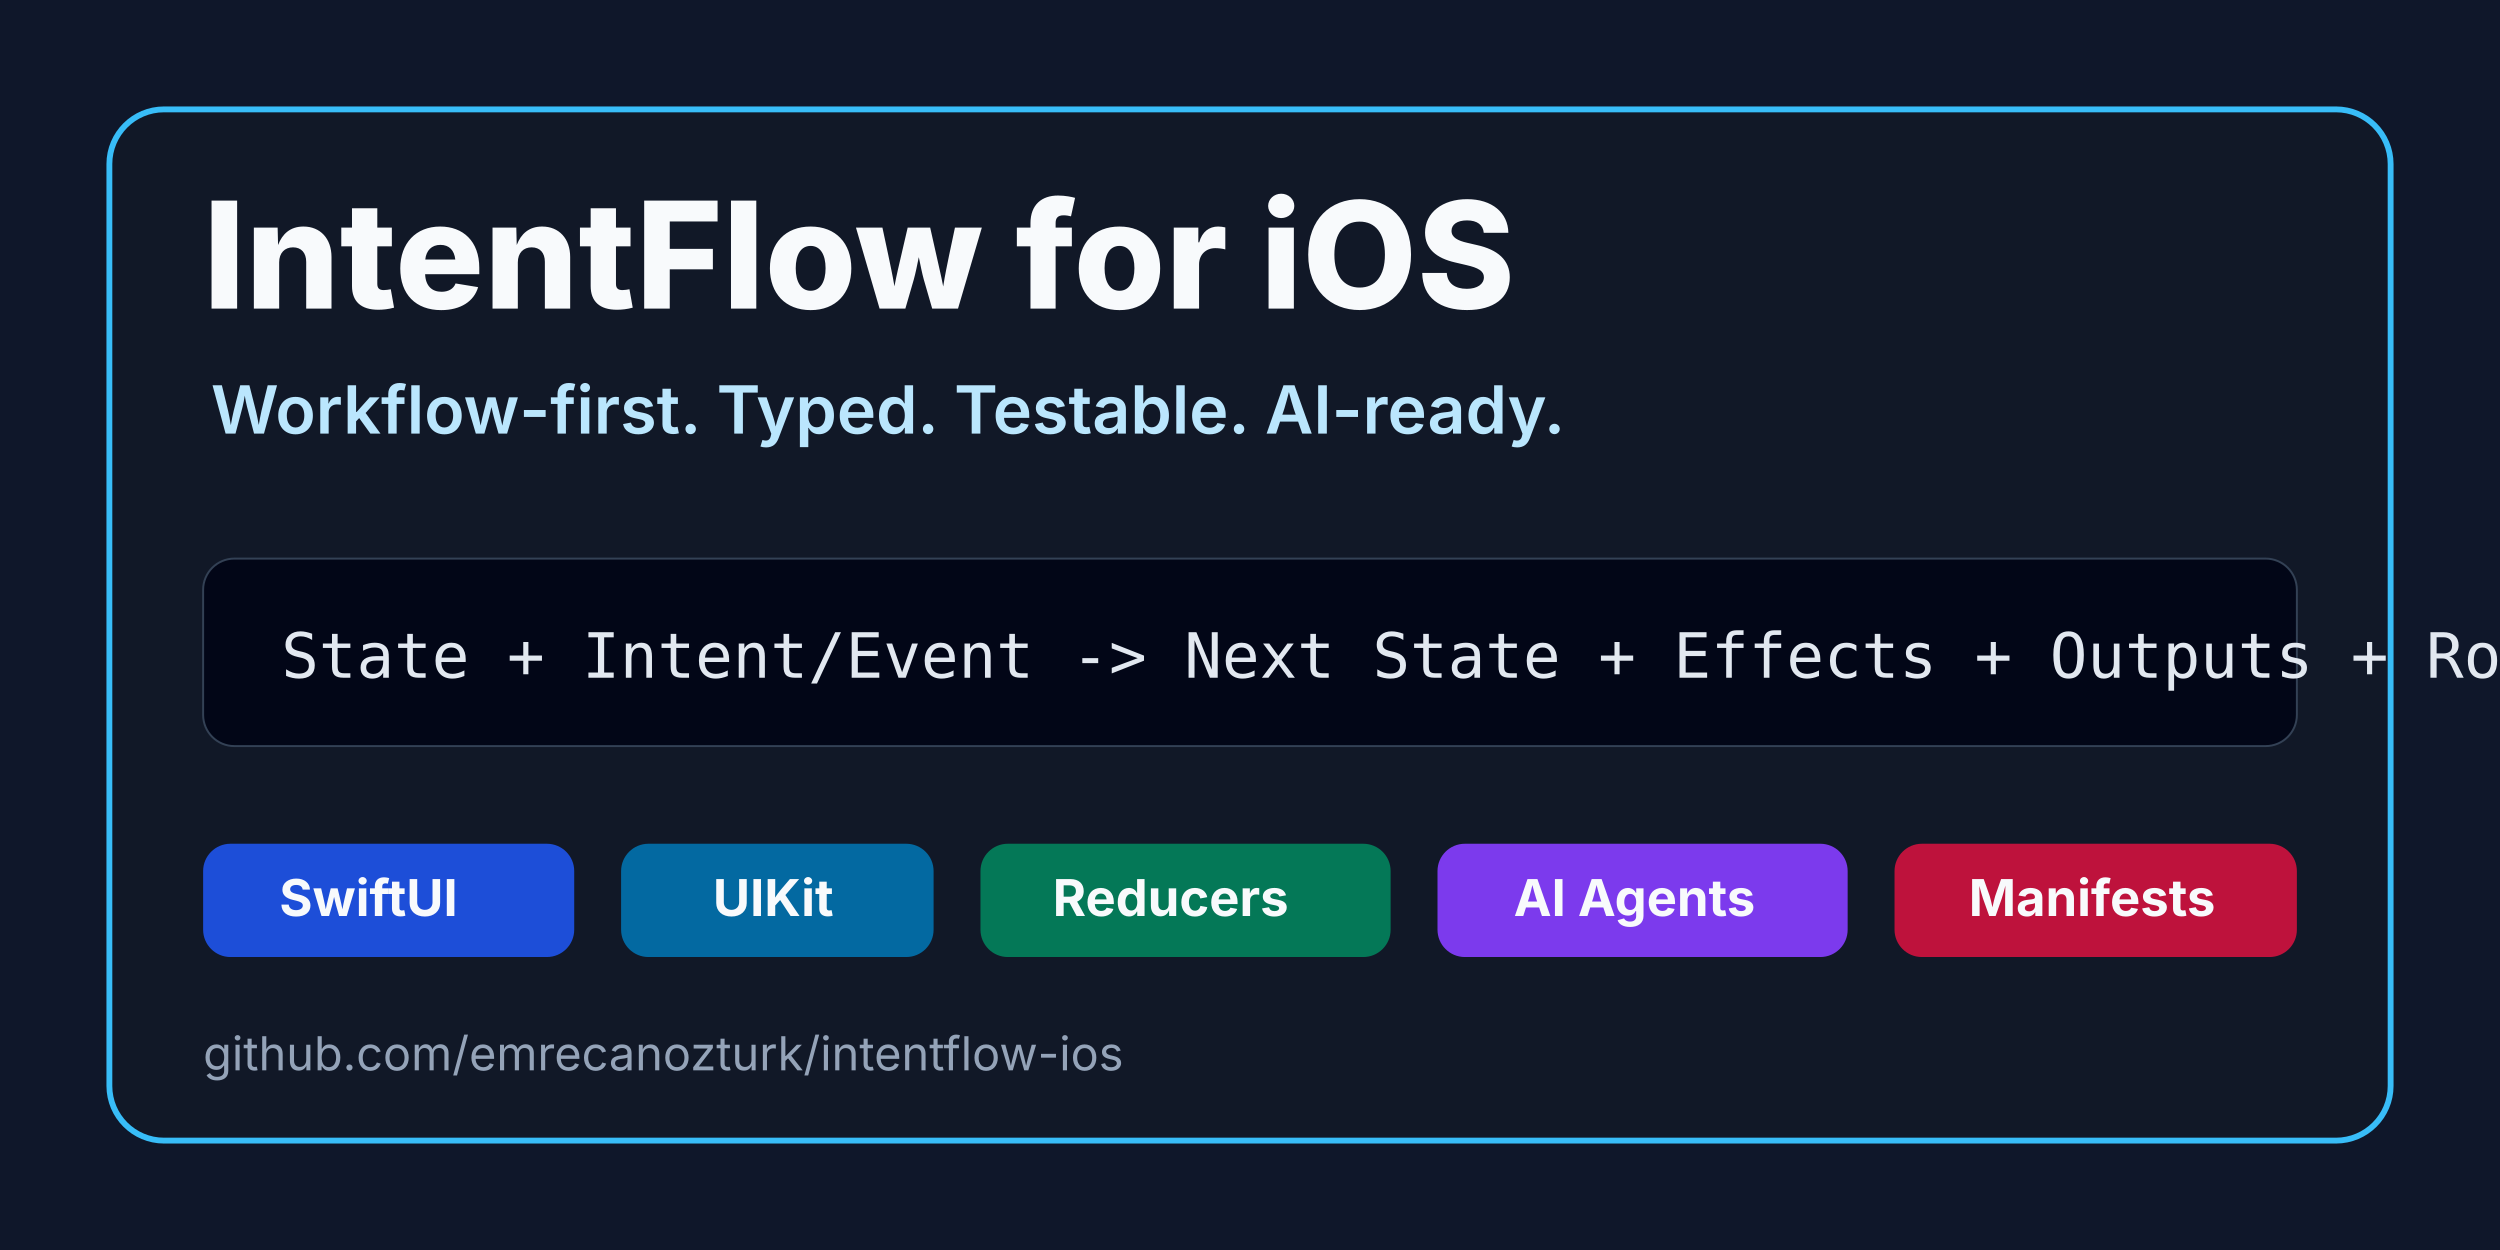
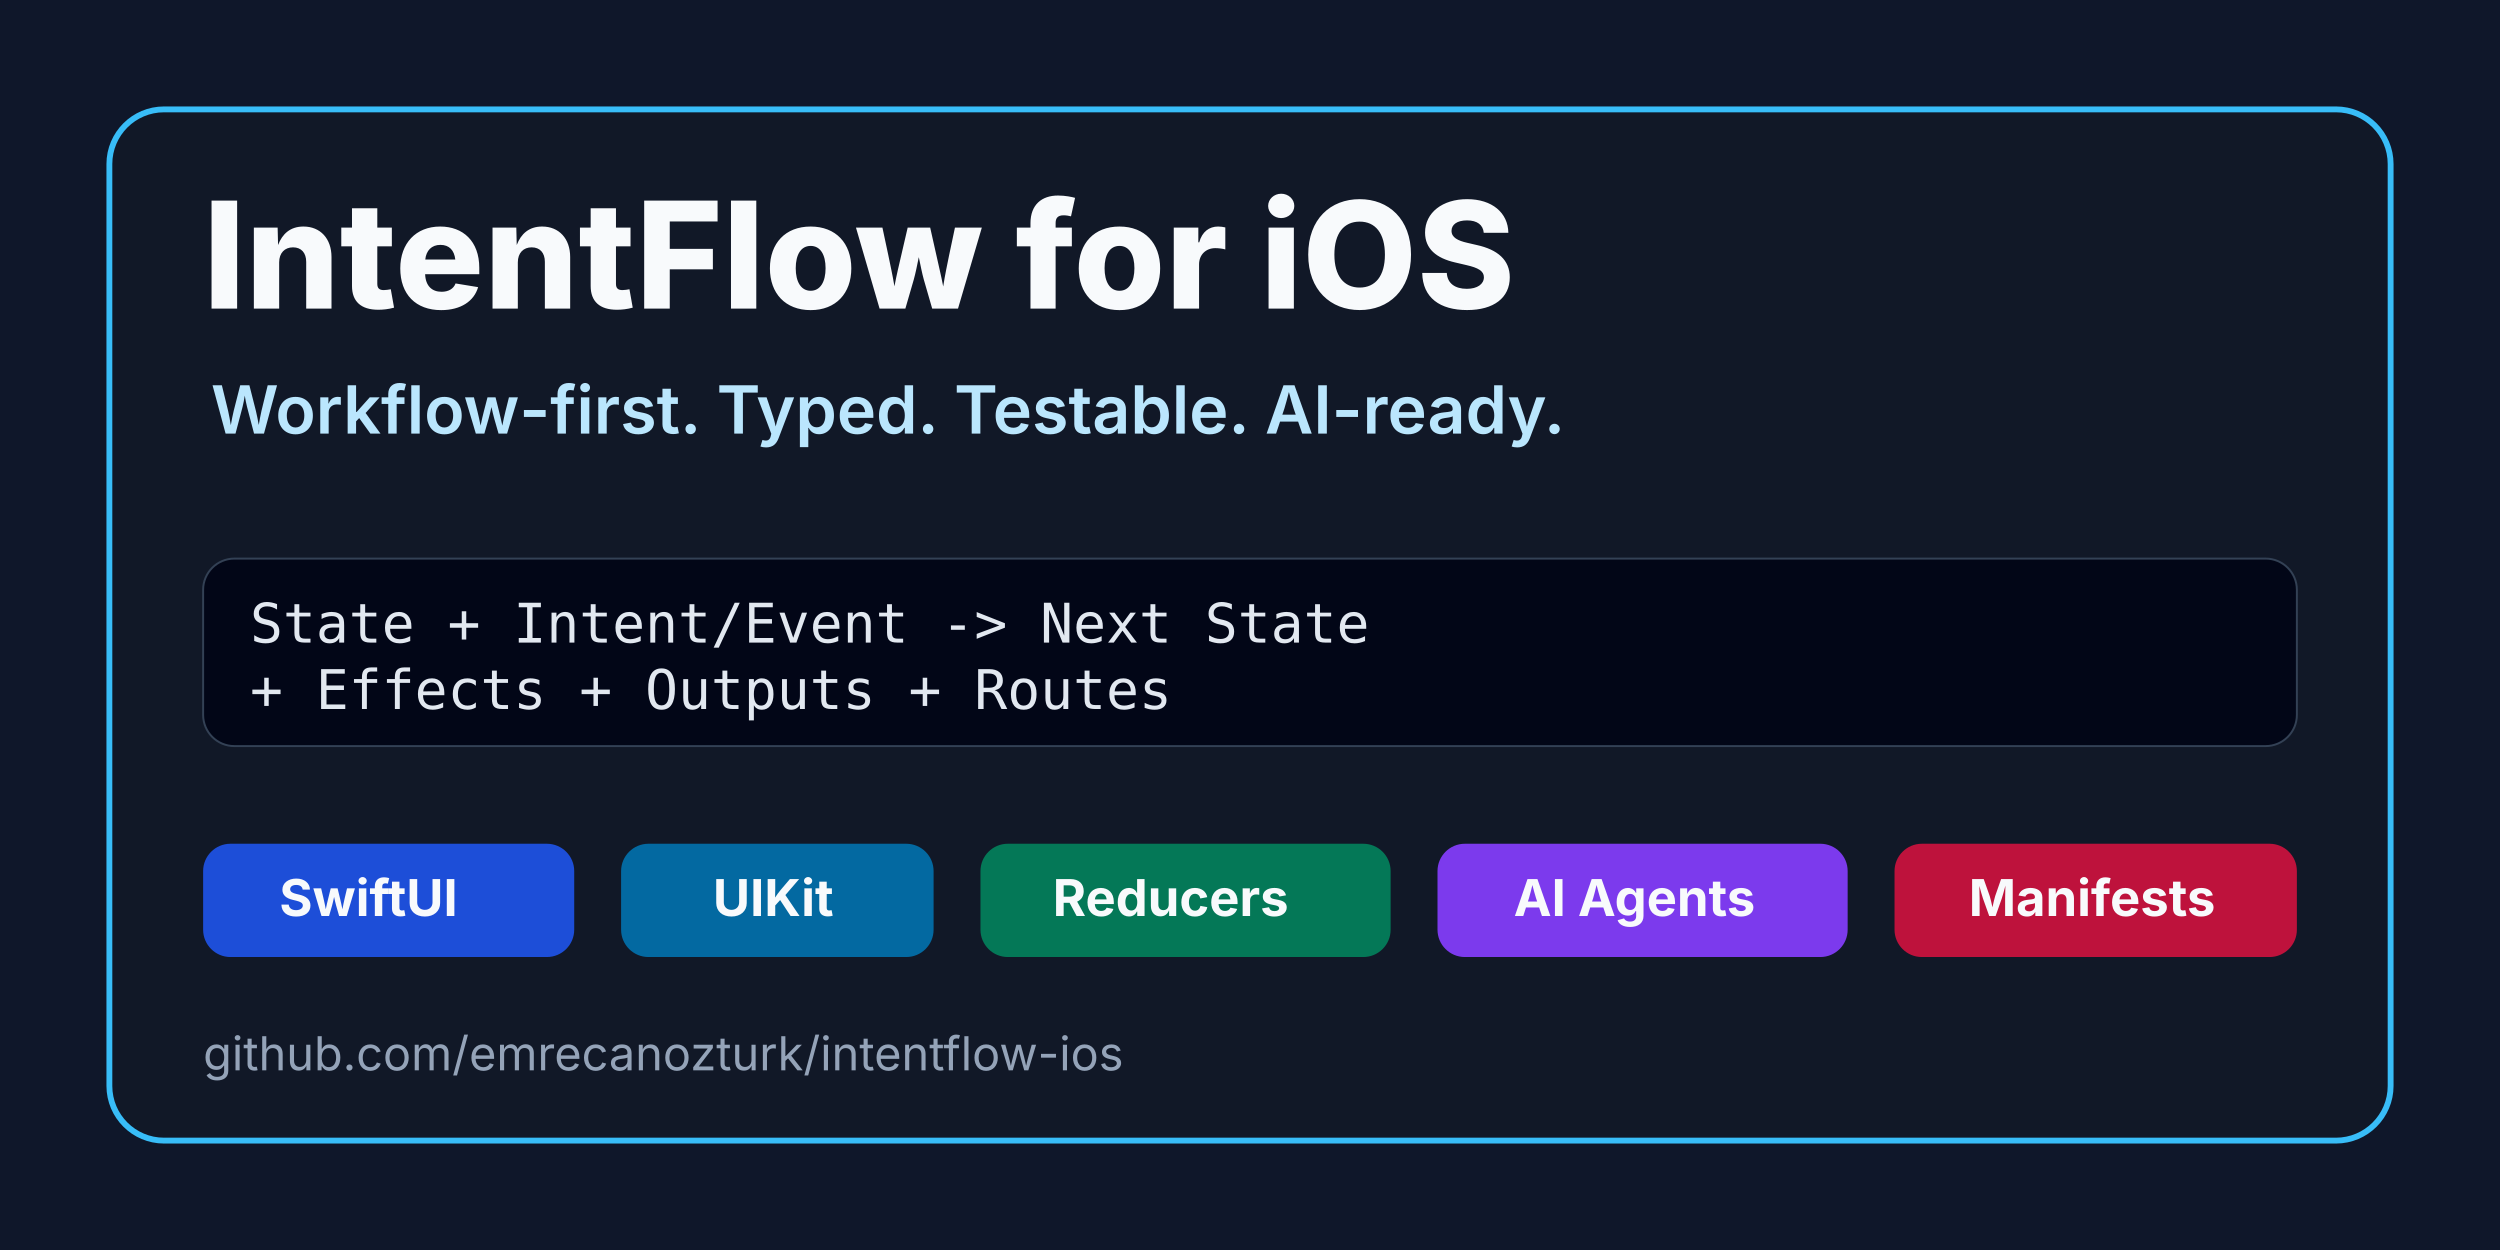
<svg xmlns="http://www.w3.org/2000/svg" width="1280" height="640" viewBox="0 0 1280 640" role="img" aria-labelledby="title desc">
  <rect width="1280" height="640" fill="#0f172a" />
  <rect x="56" y="56" width="1168" height="528" rx="28" fill="#111827" stroke="#38bdf8" stroke-width="3" />
  <text x="104" y="158" fill="#f8fafc" font-family="Inter, -apple-system, BlinkMacSystemFont, Segoe UI, sans-serif" font-size="76" font-weight="800">IntentFlow for iOS</text>
  <text x="108" y="222" fill="#bae6fd" font-family="Inter, -apple-system, BlinkMacSystemFont, Segoe UI, sans-serif" font-size="34" font-weight="600">Workflow-first. Typed. Testable. AI-ready.</text>
  <rect x="104" y="286" width="1072" height="96" rx="16" fill="#020617" stroke="#334155" />
-   <text x="144" y="347" fill="#e2e8f0" font-family="SFMono-Regular, Menlo, Consolas, monospace" font-size="32">State + Intent/Event -&gt; Next State + Effects + Outputs + Routes</text>
+   <text x="128" y="329" fill="#e2e8f0" font-family="SFMono-Regular, Menlo, Consolas, monospace" font-size="28">State + Intent/Event -&gt; Next State</text>
+   <text x="128" y="363" fill="#e2e8f0" font-family="SFMono-Regular, Menlo, Consolas, monospace" font-size="28">+ Effects + Outputs + Routes</text>
  <g font-family="Inter, -apple-system, BlinkMacSystemFont, Segoe UI, sans-serif" font-size="26" font-weight="700">
    <rect x="104" y="432" width="190" height="58" rx="14" fill="#1d4ed8" />
    <text x="143" y="469" fill="#f8fafc">SwiftUI</text>
    <rect x="318" y="432" width="160" height="58" rx="14" fill="#0369a1" />
    <text x="365" y="469" fill="#f8fafc">UIKit</text>
    <rect x="502" y="432" width="210" height="58" rx="14" fill="#047857" />
    <text x="539" y="469" fill="#f8fafc">Reducers</text>
    <rect x="736" y="432" width="210" height="58" rx="14" fill="#7c3aed" />
    <text x="775" y="469" fill="#f8fafc">AI Agents</text>
    <rect x="970" y="432" width="206" height="58" rx="14" fill="#be123c" />
    <text x="1008" y="469" fill="#f8fafc">Manifests</text>
  </g>
  <text x="104" y="548" fill="#94a3b8" font-family="Inter, -apple-system, BlinkMacSystemFont, Segoe UI, sans-serif" font-size="24">github.com/emrecanozturk/intentflow-ios</text>
</svg>
